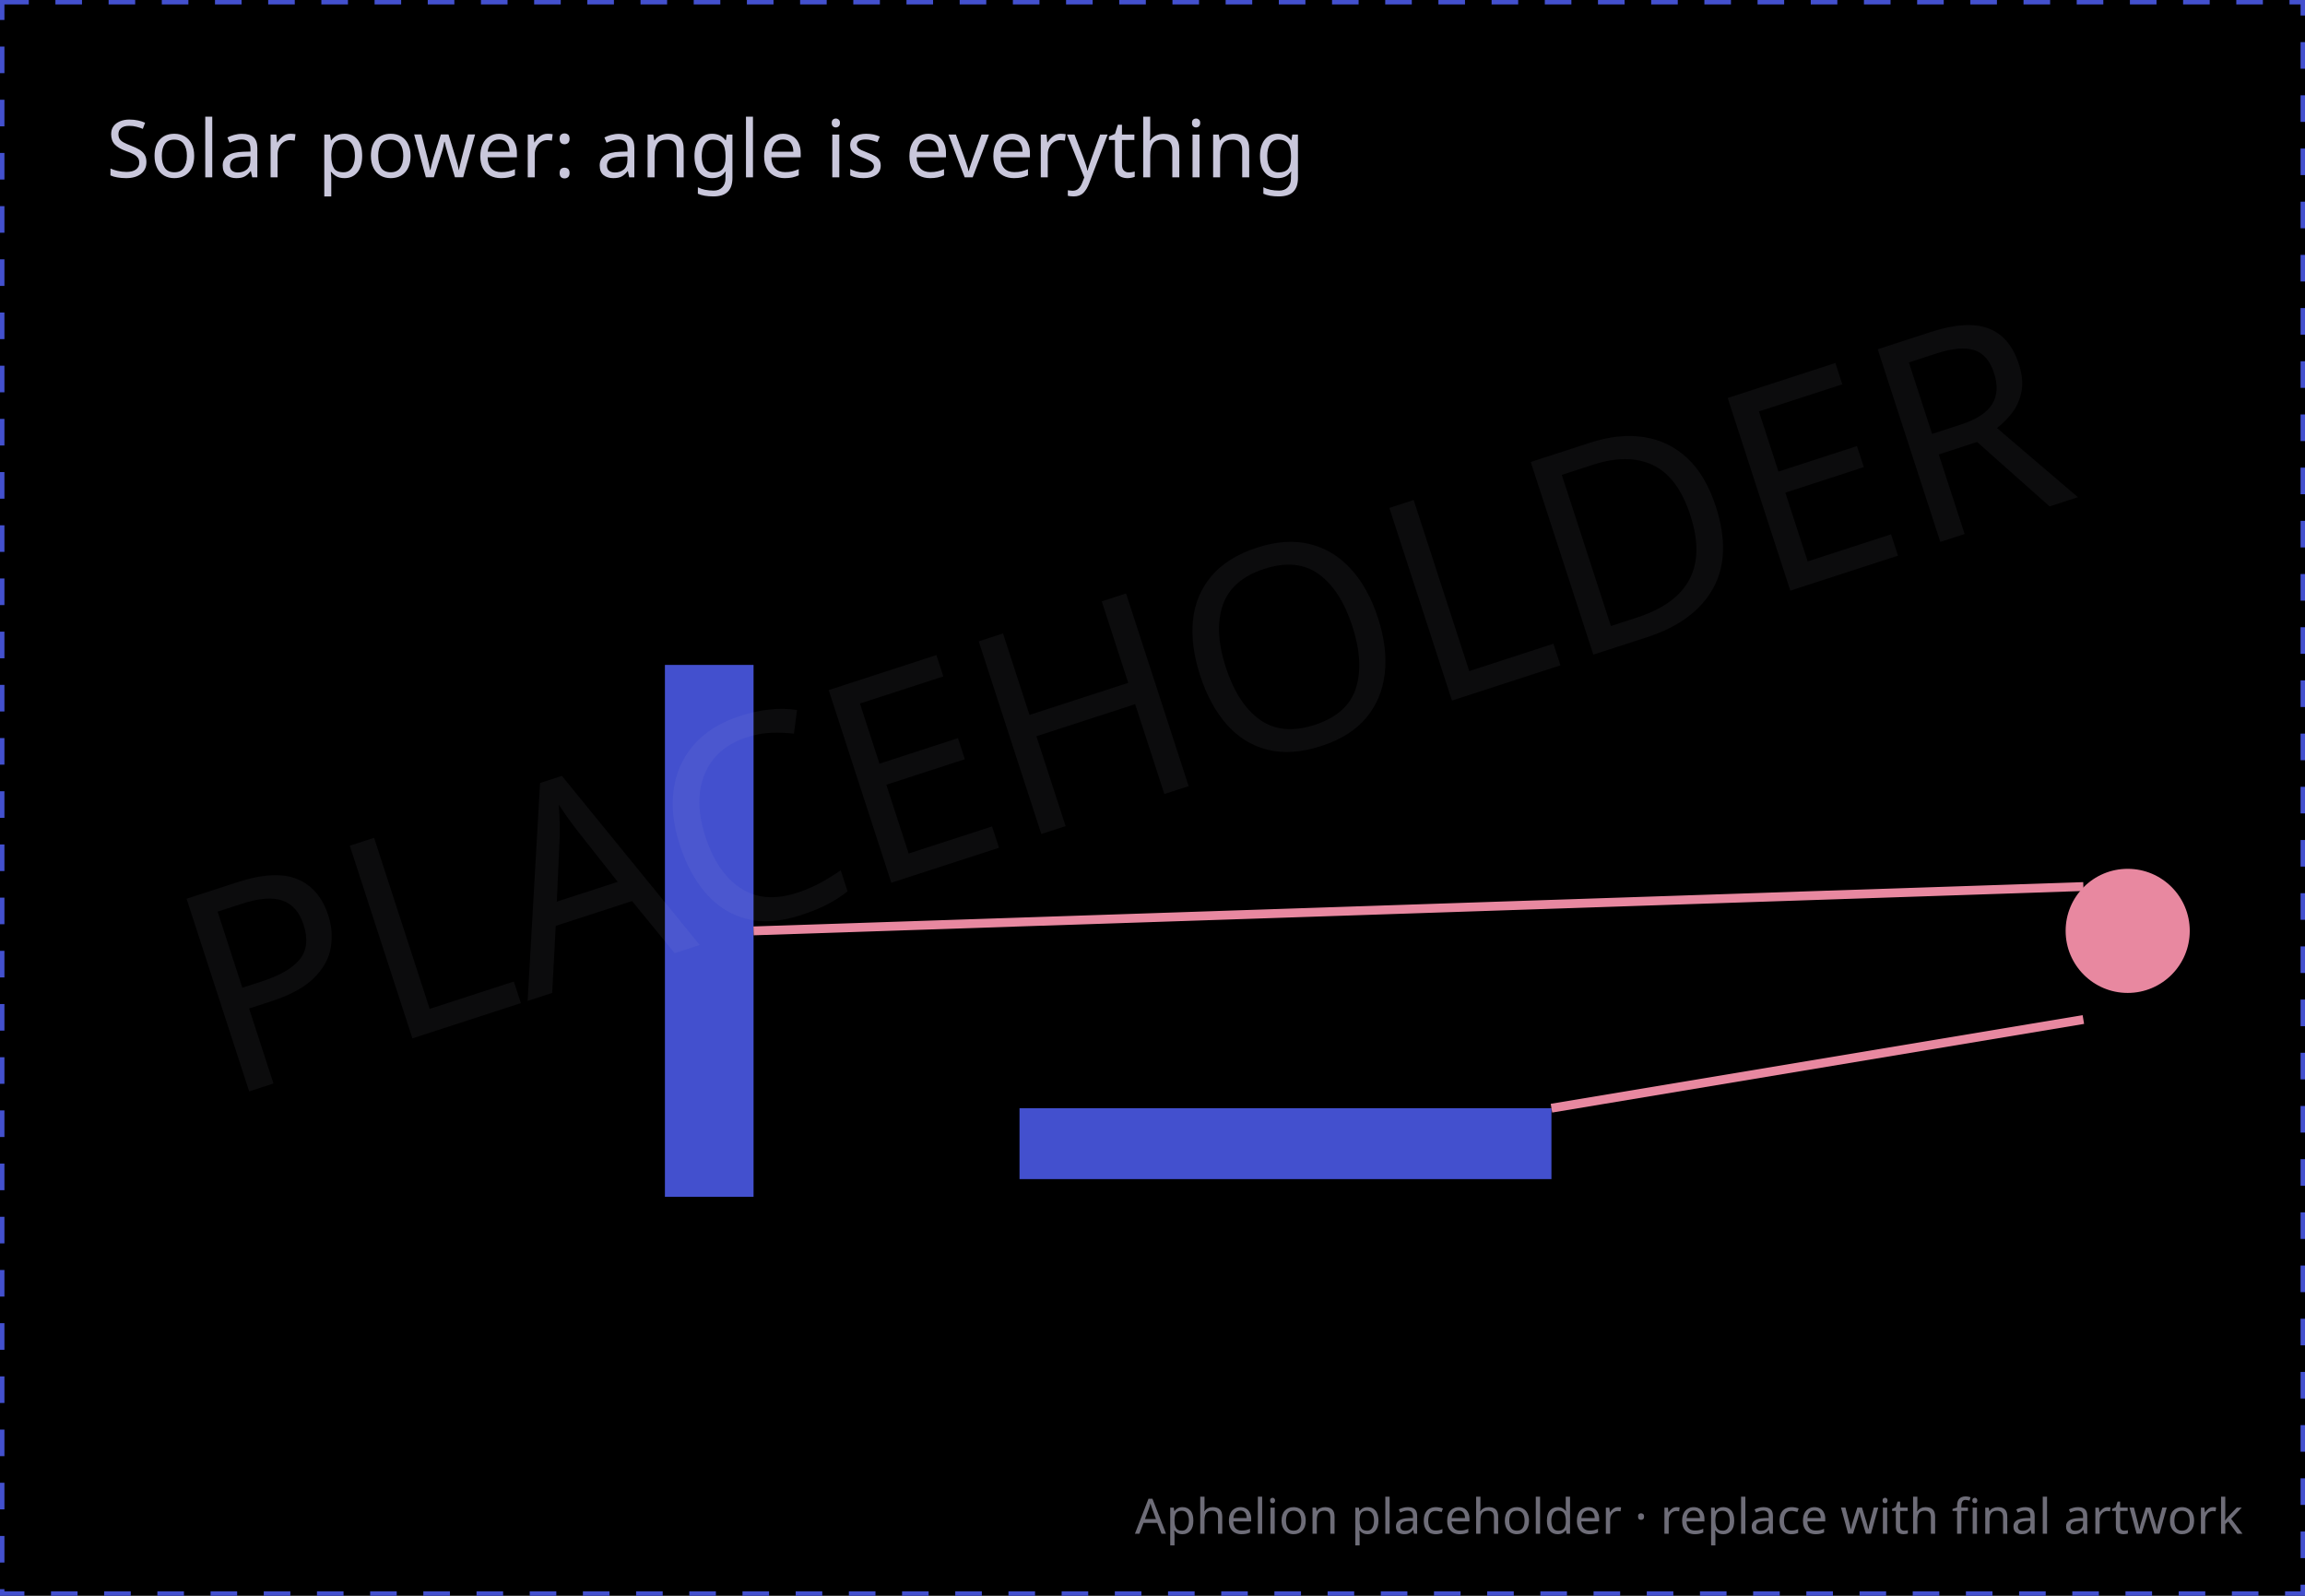
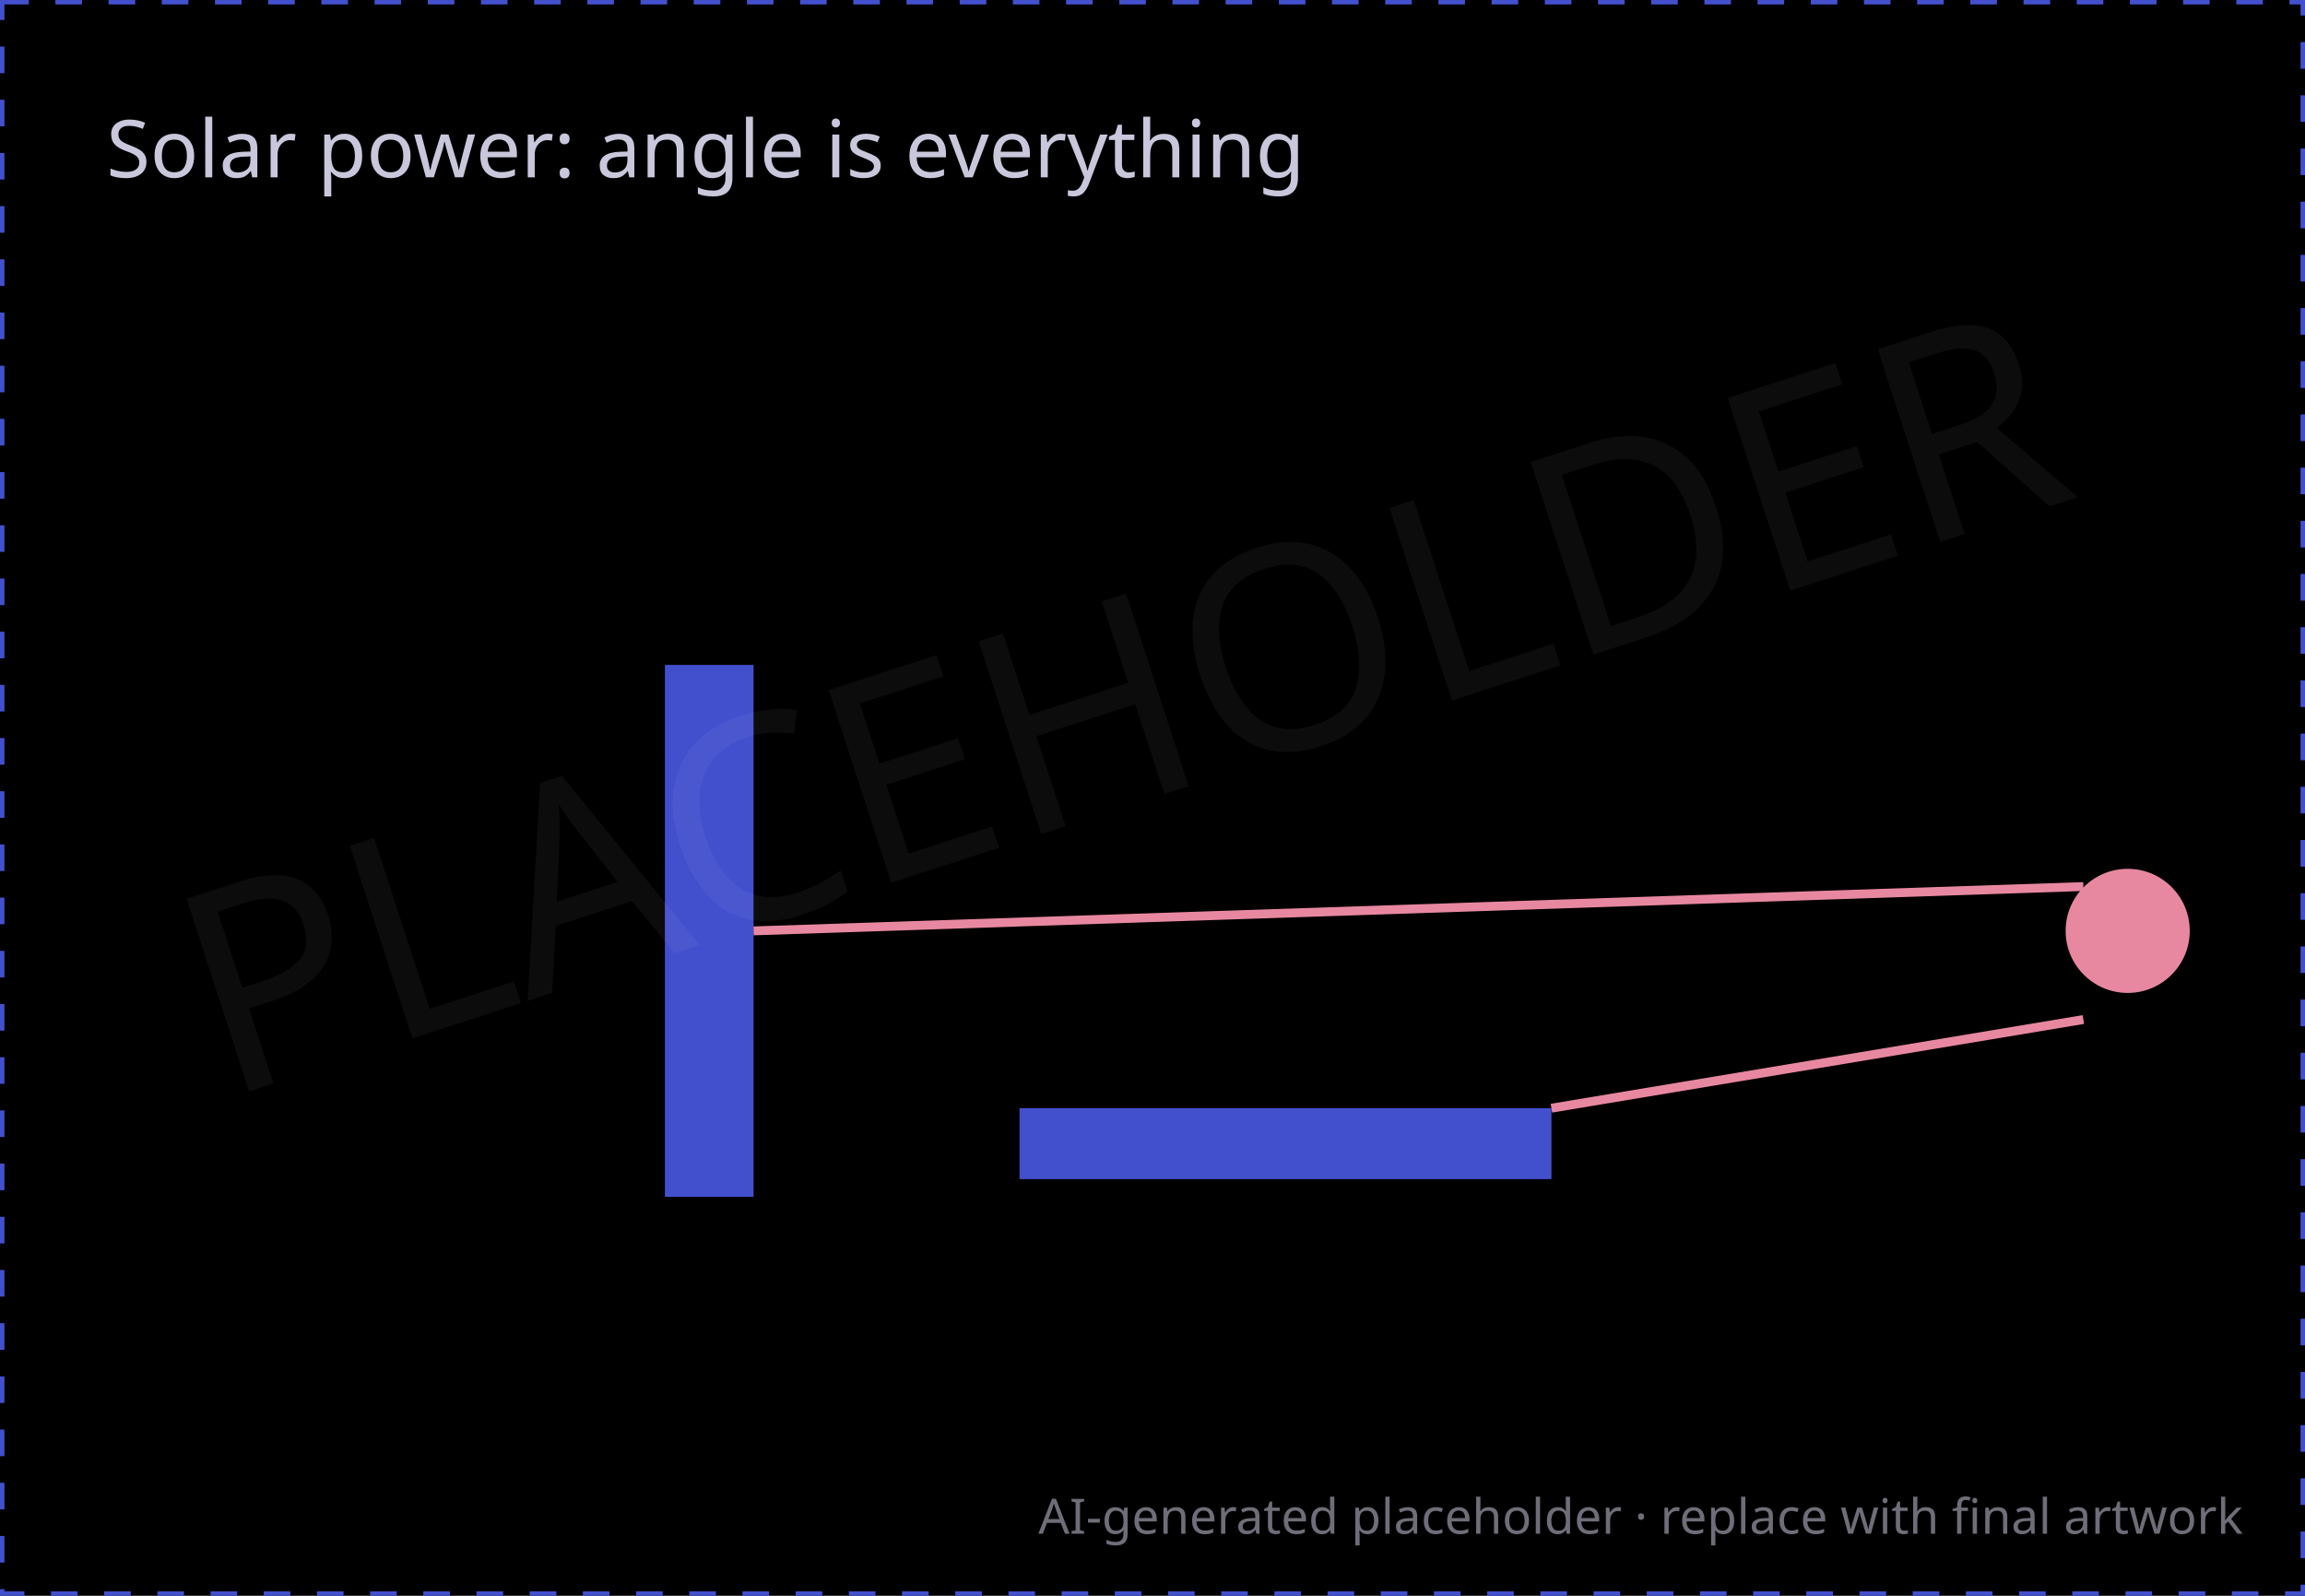
<svg xmlns="http://www.w3.org/2000/svg" viewBox="0 0 520 360" width="520" height="360" role="img" aria-label="Solar power: angle is everything (placeholder illustration)">
  <rect width="520" height="360" fill="#000" />
  <rect x="0.5" y="0.5" width="519" height="359" fill="none" stroke="#4350ce" stroke-dasharray="6 6" />
  <rect x="150" y="150" width="20" height="120" fill="#4350ce" />
  <rect x="230" y="250" width="120" height="16" fill="#4350ce" />
  <line x1="470" y1="200" x2="170" y2="210" stroke="#e888a0" stroke-width="2" />
  <line x1="470" y1="230" x2="350" y2="250" stroke="#e888a0" stroke-width="2" />
  <circle cx="480" cy="210" r="14" fill="#e888a0" />
  <text x="24" y="40" font-family="Archivo, sans-serif" font-size="18" fill="#c9c7db">Solar power: angle is everything</text>
  <g opacity="0.55" font-family="Archivo, sans-serif" font-size="11" fill="#c9c7db">
-     <text x="506" y="346" text-anchor="end">Aphelion placeholder · replace with final artwork</text>
+     <text x="506" y="346" text-anchor="end">AI-generated placeholder · replace with final artwork</text>
  </g>
  <text x="260.0" y="180.0" text-anchor="middle" font-family="Archivo, sans-serif" font-size="64" fill="#c9c7db" opacity="0.06" transform="rotate(-18 260.0 180.0)">PLACEHOLDER</text>
</svg>
